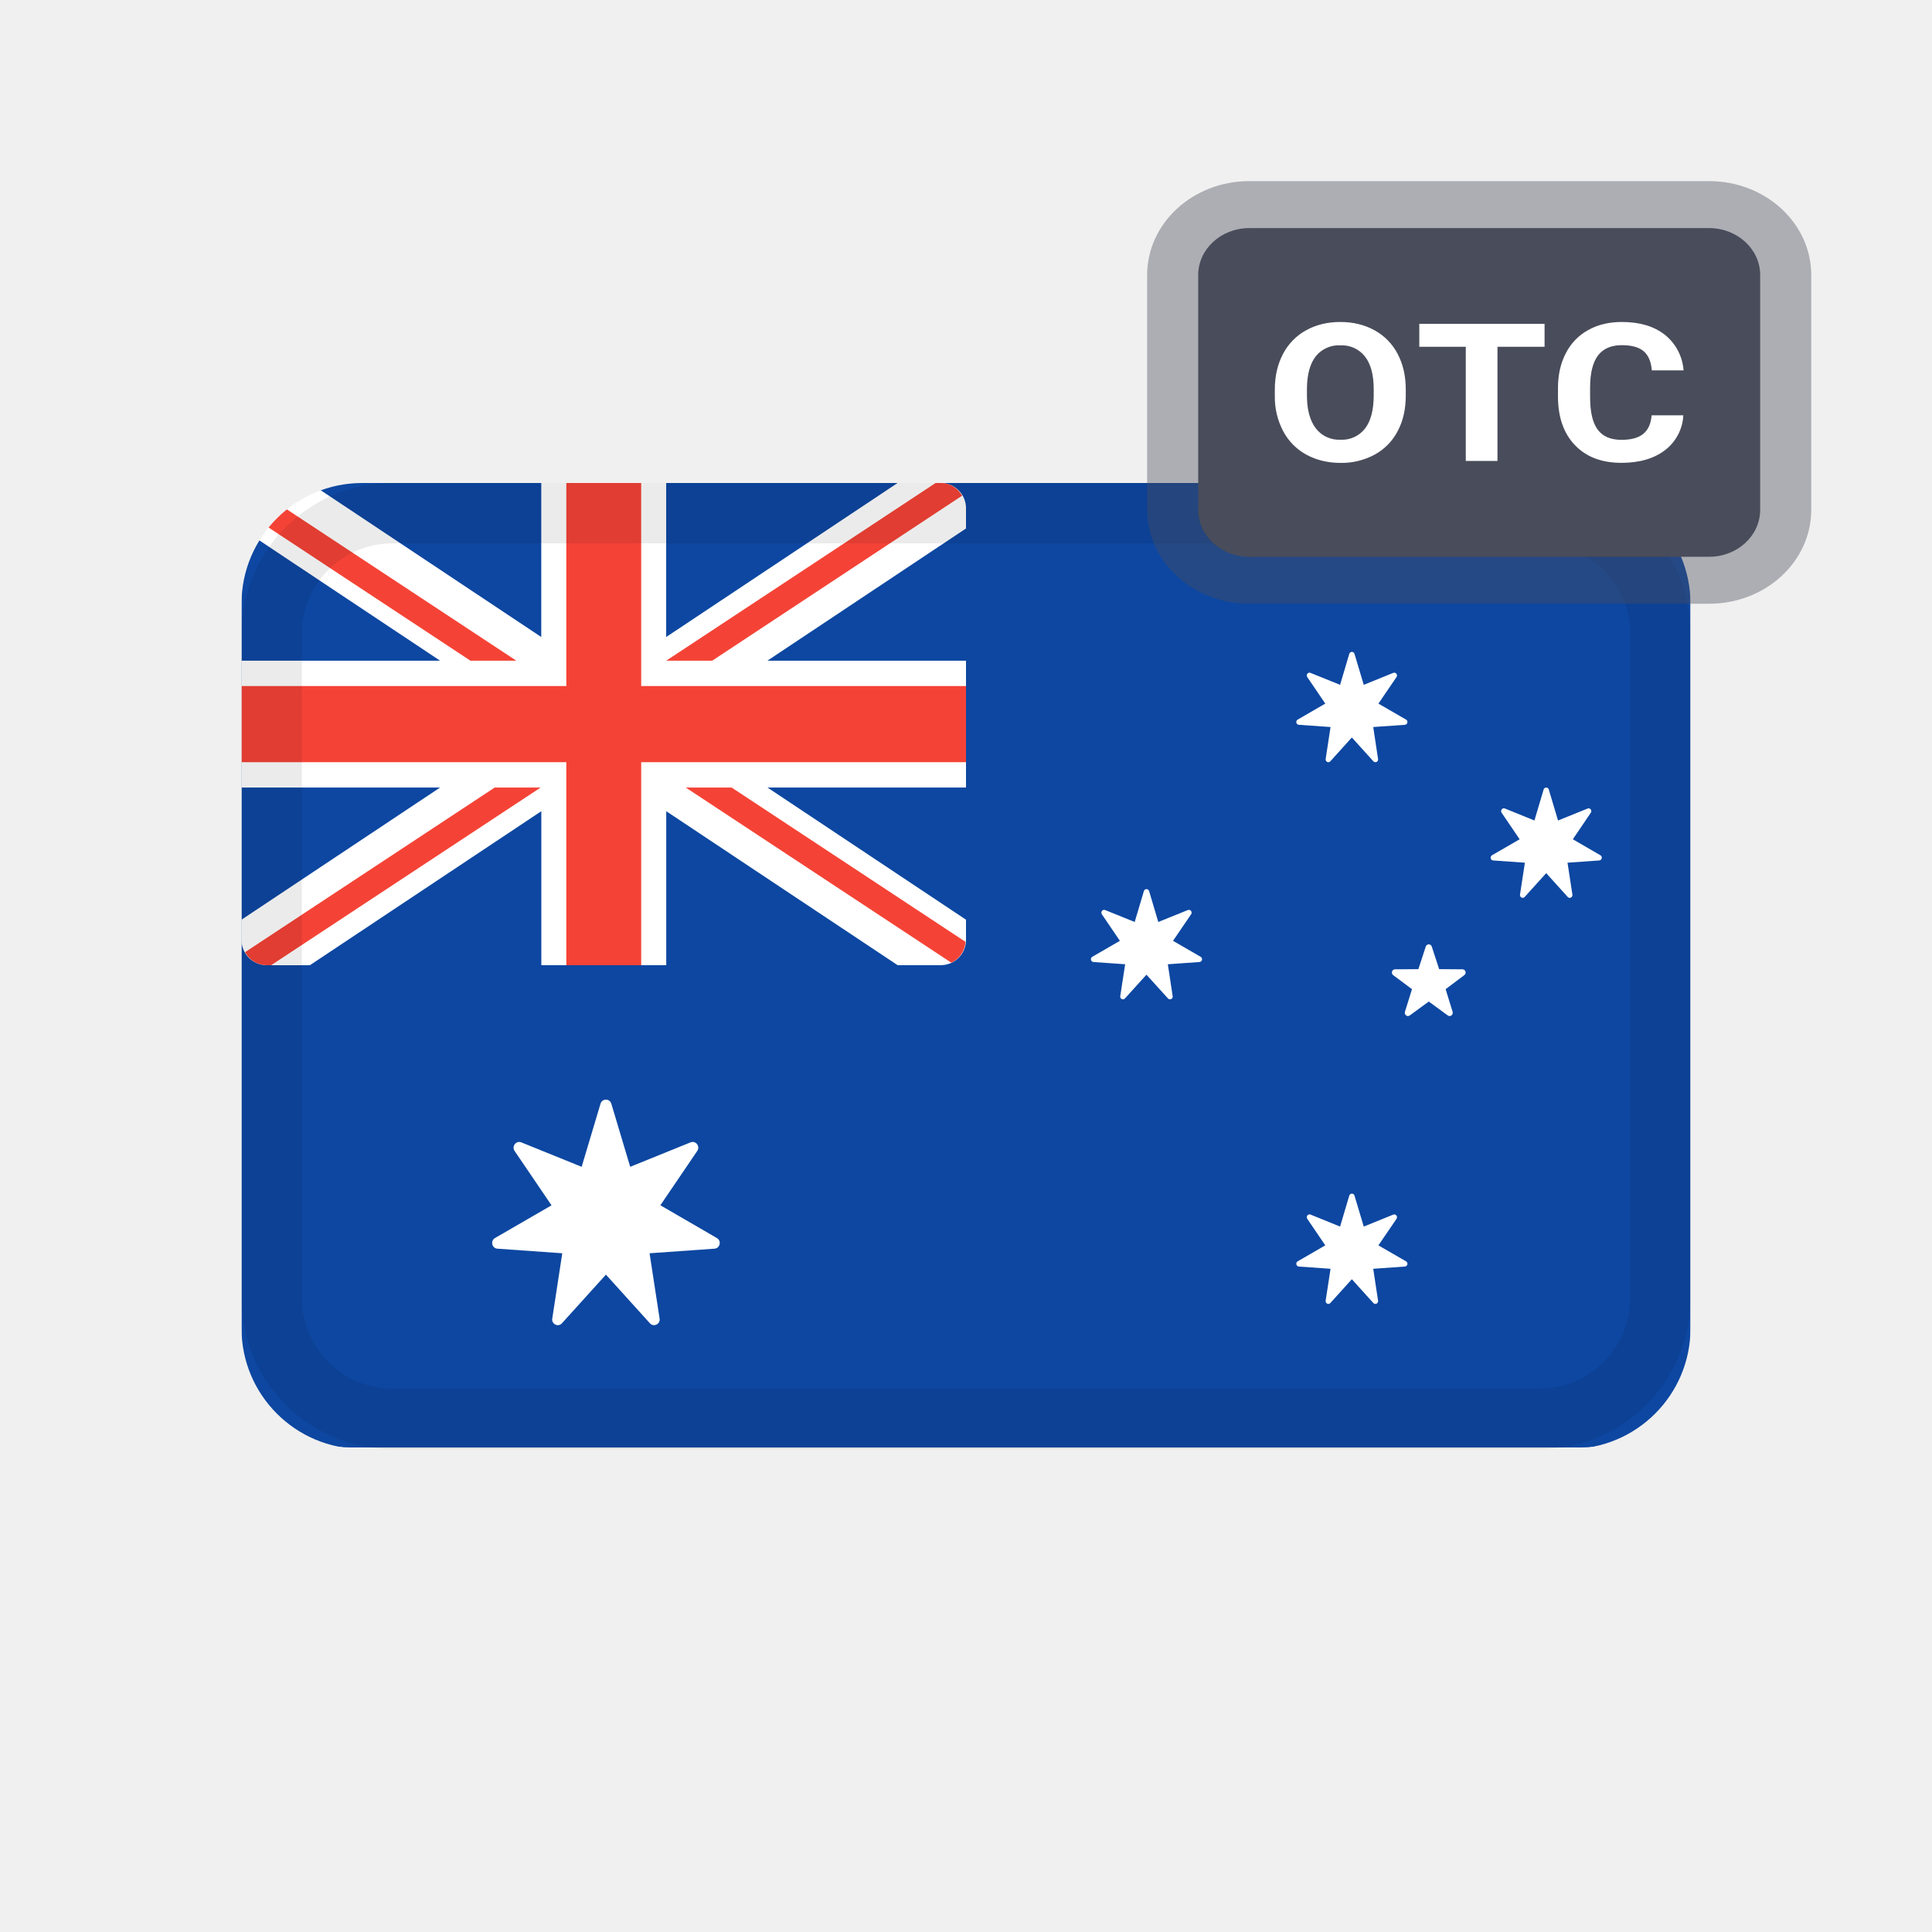
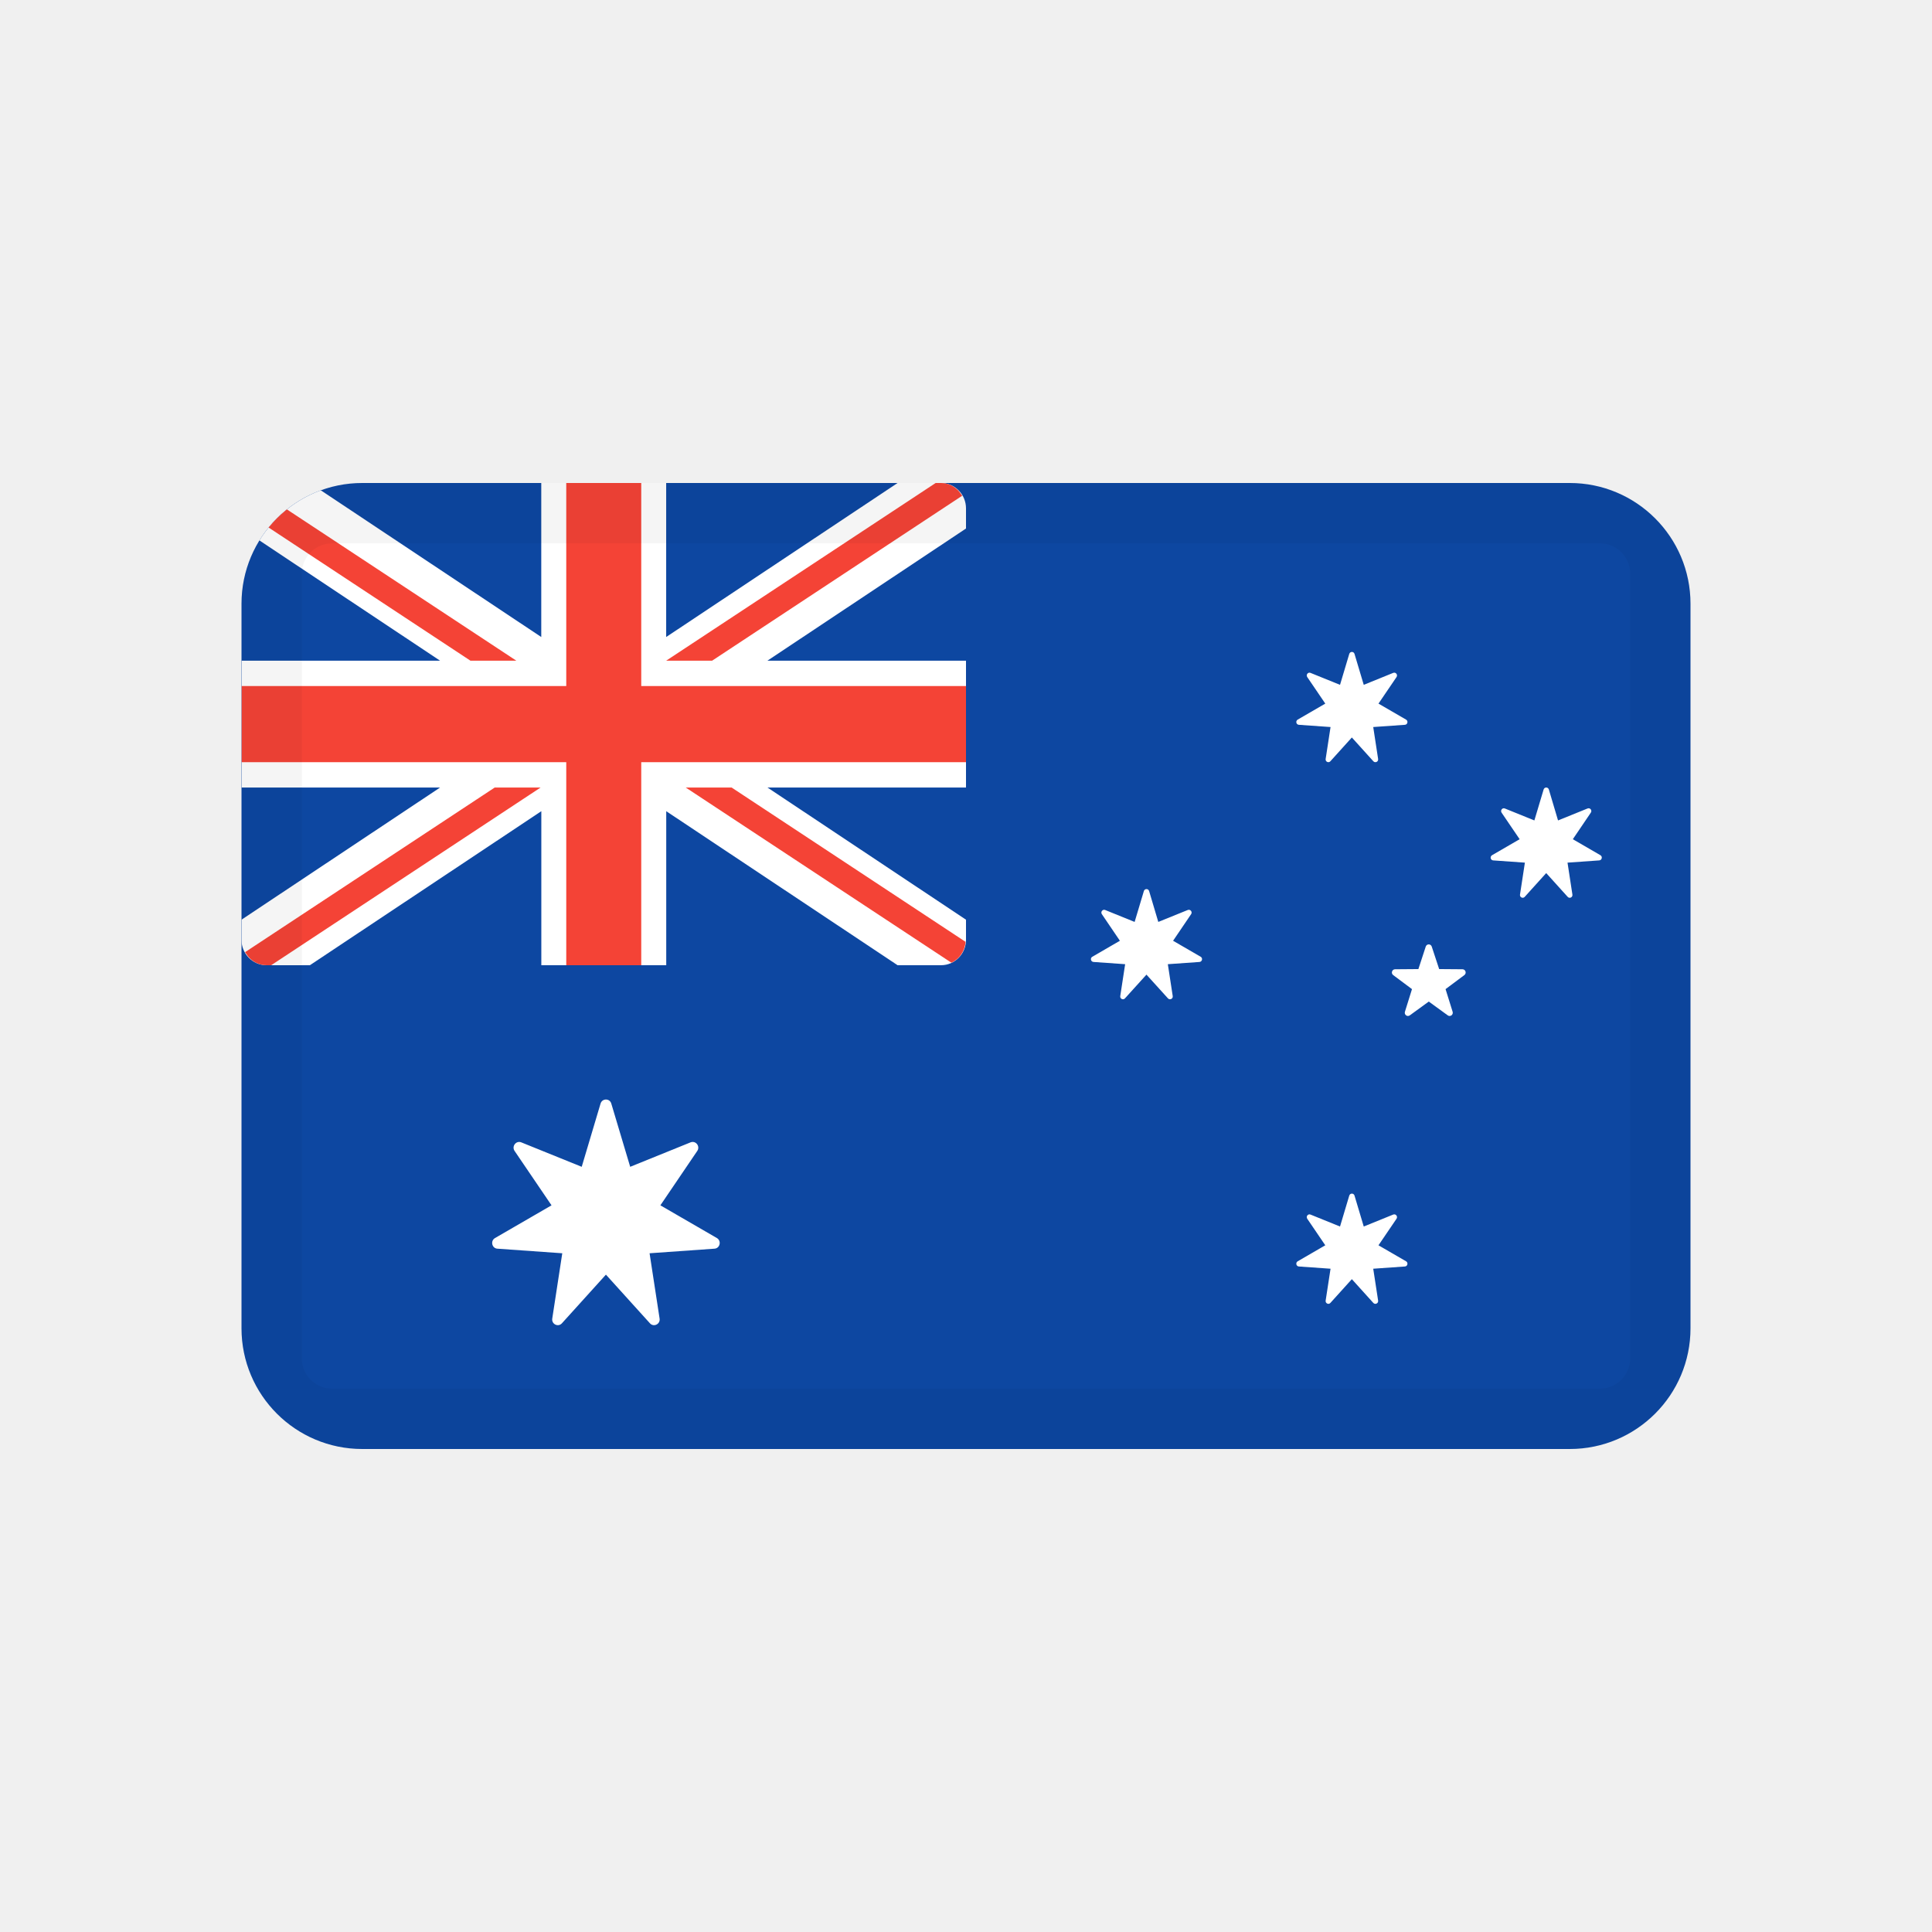
- <svg xmlns="http://www.w3.org/2000/svg" xmlns:xlink="http://www.w3.org/1999/xlink" width="32" height="32">
+ <svg xmlns="http://www.w3.org/2000/svg" xmlns:xlink="http://www.w3.org/1999/xlink" width="32px" height="32px" viewBox="0 0 32 32" version="1.1">
  <defs>
-     <rect id="a" width="24" height="16" rx="2" />
+     <rect id="path-1" x="0" y="0" width="24" height="16" rx="2" />
  </defs>
-   <g fill="none" fill-rule="evenodd">
-     <g transform="translate(4 8)">
-       <mask id="b" fill="#fff">
-         <use xlink:href="#a" />
-       </mask>
-       <g mask="url(#b)">
-         <path fill="#0D47A1" fill-rule="nonzero" d="M22.203 0H1.797C.805 0 0 .817 0 1.826v12.322c0 1.008.805 1.826 1.797 1.826h20.406c.992 0 1.797-.818 1.797-1.826V1.826C24 .817 23.195 0 22.203 0z" />
-         <path fill="#FFF" fill-rule="nonzero" d="M.414 7.987h.719l3.833-2.551v2.55h2.069v-2.55l3.832 2.55h.72a.417.417 0 00.413-.42v-.333L8.712 5.044H12V2.943H8.711L12 .753V.42a.417.417 0 00-.414-.42h-.719L7.034 2.551V0H4.965v2.551L1.258.084a1.807 1.807 0 00-1.017.83l3.048 2.029H0v2.101h3.289L0 7.233v.333c0 .233.185.42.414.42zm5.711 2.292l.313 1.047 1-.405c.086-.034.163.065.111.142l-.611.9.936.543c.08.046.052.17-.04.176l-1.075.076.166 1.082c.014.092-.098.147-.16.078l-.729-.806-.729.806c-.062.069-.174.014-.16-.078l.166-1.082-1.075-.076c-.091-.006-.119-.13-.04-.176l.937-.542-.612-.901c-.052-.077.026-.176.111-.142l1 .405.313-1.047a.093.093 0 01.178 0zm12.31-7.448l.153.512.488-.198c.042-.017.08.031.055.069l-.3.44.458.265c.039.023.025.083-.02.086l-.524.037.08.529a.045.045 0 01-.078.038l-.356-.394-.356.394c-.03.034-.085.007-.078-.038l.081-.529-.525-.037c-.045-.003-.058-.063-.02-.086l.458-.265-.299-.44c-.025-.038.013-.086.054-.069l.49.198.152-.512a.045.045 0 01.087 0zM15.033 6.76l.152.511.49-.198c.041-.016.08.032.054.07l-.3.44.458.265c.039.022.025.082-.02.086l-.524.037.08.528a.045.045 0 01-.078.038l-.356-.393-.356.393c-.03.034-.085.007-.078-.038l.081-.528-.525-.037c-.045-.004-.058-.064-.02-.086l.458-.265-.299-.44c-.025-.038.013-.086.054-.07l.49.198.152-.511a.045.045 0 01.087 0zm6.62-1.682l.153.512.49-.198c.04-.017.079.031.053.069l-.298.44.457.265c.039.023.025.083-.02.086l-.525.037.081.529c.007.045-.047.072-.078.038l-.356-.394-.356.394c-.03.033-.085.007-.078-.038l.081-.529-.525-.037c-.045-.003-.058-.063-.02-.086l.458-.265-.299-.44c-.025-.038.013-.086.054-.07l.49.199.152-.512a.045.045 0 01.087 0zm-3.218 6.726l.153.512.488-.198c.042-.017.08.031.055.069l-.3.44.458.265c.039.022.025.083-.02.086l-.524.037.08.528c.008.045-.047.072-.078.039l-.356-.394-.356.394c-.03.033-.085.006-.078-.039l.081-.528-.525-.037c-.045-.003-.058-.064-.02-.086l.458-.265-.299-.44c-.025-.038.013-.086.054-.07l.49.199.152-.512a.045.045 0 01.087 0zm1.18-4.125a.052.052 0 01.1 0l.122.373.387.003c.05 0 .071.065.03.096l-.31.233.116.375c.015.049-.04.09-.08.06l-.315-.23-.315.23c-.04.03-.095-.011-.08-.06l.117-.375-.312-.233c-.04-.03-.02-.095.03-.096l.388-.003.122-.373z" />
-         <path fill="#F44336" fill-rule="nonzero" d="M12 3.363v1.261H6.62v3.363H5.38V4.624H0V3.363h5.38V0h1.24v3.363H12zM.386.696C.473.584.574.482.685.393l3.867 2.55h-.76L.386.696zm7.409 2.247h-.76L11.496 0h.09c.151 0 .278.087.35.21L7.795 2.944zm-3.6 2.101h.76L.491 7.987H.414a.408.408 0 01-.355-.216l4.135-2.727zM11.992 7.6a.416.416 0 01-.234.346l-4.4-2.902h.76L11.992 7.6z" />
-         <rect width="23" height="15" x=".5" y=".5" stroke="#000" stroke-opacity=".04" rx="2" />
+   <g id="assets/otc/ic-otcaustralian" stroke="none" stroke-width="1" fill="none" fill-rule="evenodd">
+     <g id="assets/otc/ic-otc">
+       <g id="assets/flags/normal/ic-australia-aud" transform="translate(4, 8)">
+         <g id="Group">
+           <g id="atoms/icons/flags/ic-australia-aud">
+             <mask id="mask-2" fill="white">
+               <use xlink:href="#path-1" />
+             </mask>
+             <use id="bg" fill="#0D47A1" fill-rule="nonzero" xlink:href="#path-1" />
+             <path d="M0.414,7.987 L1.133,7.987 L4.966,5.436 L4.966,7.987 L7.035,7.987 L7.035,5.436 L10.867,7.987 L11.586,7.987 C11.815,7.987 12,7.799 12,7.566 L12,7.233 L8.712,5.044 L12,5.044 L12,2.943 L8.711,2.943 L12,0.754 L12,0.42 C12,0.188 11.815,0 11.586,0 L10.867,0 L7.034,2.551 L7.034,0 L4.965,0 L4.965,2.551 L1.258,0.084 C0.825,0.222 0.464,0.522 0.241,0.914 L3.289,2.943 L0,2.943 L0,5.044 L3.289,5.044 L0,7.233 L0,7.566 C0,7.799 0.185,7.987 0.414,7.987 Z" id="Shape" fill="#FFFFFF" fill-rule="nonzero" mask="url(#mask-2)" />
+             <path d="M6.125,10.279 L6.438,11.326 L7.438,10.921 C7.524,10.887 7.601,10.986 7.549,11.063 L6.938,11.964 L7.874,12.506 C7.953,12.552 7.926,12.676 7.834,12.682 L6.759,12.758 L6.925,13.84 C6.939,13.932 6.827,13.987 6.765,13.918 L6.036,13.112 L5.307,13.918 C5.245,13.987 5.133,13.932 5.147,13.84 L5.313,12.758 L4.238,12.682 C4.147,12.676 4.119,12.552 4.199,12.506 L5.135,11.964 L4.523,11.063 C4.471,10.986 4.549,10.887 4.634,10.921 L5.635,11.326 L5.947,10.279 C5.974,10.189 6.099,10.189 6.125,10.279 Z M18.435,11.803 L18.588,12.315 L19.076,12.117 C19.118,12.1 19.156,12.148 19.131,12.186 L18.832,12.626 L19.289,12.891 C19.328,12.913 19.314,12.974 19.27,12.977 L18.745,13.014 L18.826,13.542 C18.833,13.587 18.778,13.614 18.747,13.581 L18.391,13.187 L18.035,13.581 C18.005,13.614 17.95,13.587 17.957,13.542 L18.038,13.014 L17.513,12.977 C17.468,12.974 17.455,12.913 17.494,12.891 L17.951,12.626 L17.652,12.186 C17.627,12.148 17.665,12.1 17.706,12.117 L18.195,12.315 L18.348,11.803 C18.361,11.759 18.422,11.759 18.435,11.803 Z M19.615,7.678 C19.631,7.63 19.698,7.63 19.714,7.678 L19.714,7.678 L19.837,8.051 L20.224,8.054 C20.274,8.055 20.295,8.119 20.255,8.15 L20.255,8.15 L19.943,8.383 L20.06,8.758 C20.075,8.807 20.021,8.847 19.98,8.818 L19.98,8.818 L19.665,8.589 L19.35,8.818 C19.309,8.847 19.255,8.807 19.27,8.758 L19.27,8.758 L19.387,8.383 L19.075,8.15 C19.035,8.12 19.056,8.055 19.106,8.054 L19.106,8.054 L19.493,8.051 L19.615,7.678 Z M15.033,6.759 L15.185,7.27 L15.674,7.072 C15.716,7.056 15.754,7.104 15.729,7.141 L15.43,7.582 L15.887,7.847 C15.926,7.869 15.912,7.929 15.868,7.933 L15.343,7.97 L15.424,8.498 C15.431,8.543 15.376,8.57 15.345,8.536 L14.989,8.143 L14.633,8.536 C14.603,8.57 14.548,8.543 14.555,8.498 L14.636,7.97 L14.111,7.933 C14.066,7.929 14.053,7.869 14.092,7.847 L14.549,7.582 L14.25,7.141 C14.225,7.104 14.263,7.056 14.304,7.072 L14.793,7.27 L14.946,6.759 C14.959,6.715 15.02,6.715 15.033,6.759 Z M21.654,5.077 L21.806,5.589 L22.295,5.391 C22.337,5.374 22.375,5.422 22.349,5.46 L22.051,5.9 L22.508,6.165 C22.547,6.188 22.533,6.248 22.488,6.251 L21.963,6.288 L22.044,6.817 C22.051,6.862 21.997,6.889 21.966,6.855 L21.61,6.461 L21.254,6.855 C21.224,6.888 21.169,6.862 21.176,6.817 L21.257,6.288 L20.732,6.251 C20.687,6.248 20.674,6.188 20.713,6.165 L21.17,5.9 L20.871,5.46 C20.846,5.422 20.884,5.374 20.925,5.391 L21.414,5.589 L21.567,5.077 C21.58,5.033 21.641,5.033 21.654,5.077 Z M18.435,2.831 L18.588,3.343 L19.076,3.145 C19.118,3.128 19.156,3.176 19.131,3.214 L18.832,3.654 L19.289,3.919 C19.328,3.942 19.314,4.002 19.27,4.005 L18.745,4.042 L18.826,4.571 C18.833,4.616 18.778,4.643 18.747,4.609 L18.391,4.215 L18.035,4.609 C18.005,4.643 17.95,4.616 17.957,4.571 L18.038,4.042 L17.513,4.005 C17.468,4.002 17.455,3.942 17.494,3.919 L17.951,3.654 L17.652,3.214 C17.627,3.176 17.665,3.128 17.706,3.145 L18.195,3.343 L18.348,2.831 C18.361,2.787 18.422,2.787 18.435,2.831 Z" id="star" fill="#FFFFFF" fill-rule="nonzero" mask="url(#mask-2)" />
+             <path d="M6.621,0 L6.621,3.363 L12,3.363 L12,4.624 L6.621,4.624 L6.621,7.987 L5.379,7.987 L5.379,4.624 L0,4.624 L0,3.363 L5.379,3.363 L5.379,0 L6.621,0 Z M4.954,5.044 L0.492,7.987 L0.414,7.987 C0.291,7.987 0.183,7.93 0.109,7.842 L0.059,7.771 L4.194,5.044 L4.954,5.044 Z M8.118,5.044 L11.993,7.6 C11.981,7.754 11.891,7.884 11.759,7.946 L11.759,7.946 L7.358,5.044 L8.118,5.044 Z M0.685,0.393 L4.552,2.943 L3.792,2.943 L0.386,0.696 C0.473,0.584 0.574,0.482 0.685,0.393 Z M11.586,0 C11.708,0 11.813,0.056 11.887,0.141 L11.937,0.211 L7.795,2.943 L7.034,2.943 L11.497,0 L11.586,0 Z" id="red" fill="#F44336" fill-rule="nonzero" mask="url(#mask-2)" />
+             <rect id="border" stroke-opacity="0.04" stroke="#000000" fill-rule="nonzero" mask="url(#mask-2)" x="0.5" y="0.5" width="23" height="15" rx="1" />
+           </g>
+         </g>
      </g>
-       <rect width="23" height="15" x=".5" y=".5" stroke="#000" stroke-opacity=".04" mask="url(#b)" rx="2" />
    </g>
-     <path fill="#494C5A" fill-opacity=".4" fill-rule="nonzero" d="M20.692 3h7.616C29.242 3 30 3.696 30 4.556v3.888c0 .86-.758 1.556-1.692 1.556h-7.616C19.758 10 19 9.304 19 8.444V4.556C19 3.696 19.758 3 20.692 3z" />
-     <path fill="#494C5A" d="M20.692 3.778c-.467 0-.846.348-.846.778v3.888c0 .43.379.778.846.778h7.616c.467 0 .846-.348.846-.778V4.556c0-.43-.379-.778-.846-.778h-7.616z" />
-     <path fill="#FFF" d="M23.284 6.551c0 .224-.044.42-.133.588a.933.933 0 01-.38.39 1.15 1.15 0 01-.568.138c-.21 0-.399-.046-.565-.136a.945.945 0 01-.384-.388 1.211 1.211 0 01-.139-.58v-.111c0-.224.046-.42.136-.59a.94.94 0 01.383-.392c.165-.091.354-.137.566-.137.212 0 .4.046.566.137a.941.941 0 01.383.391c.09.17.135.367.135.59v.1zm-.531-.102c0-.239-.048-.42-.144-.543a.487.487 0 00-.41-.186.487.487 0 00-.407.183c-.095.123-.144.302-.145.538v.11c0 .232.048.412.144.54a.484.484 0 00.412.192.48.48 0 00.406-.185c.095-.123.142-.303.144-.539v-.11zm2.83-.705h-.78v1.891h-.525V5.744h-.77v-.38h2.075v.38zm2.298 1.135a.772.772 0 01-.303.577c-.183.14-.423.21-.722.21-.326 0-.583-.097-.77-.293-.188-.196-.281-.465-.281-.807v-.14c0-.218.043-.41.13-.576a.903.903 0 01.37-.383c.16-.09.346-.134.558-.134.294 0 .53.07.71.21a.83.83 0 01.312.592h-.525c-.013-.147-.059-.253-.137-.319-.08-.066-.199-.099-.36-.099-.175 0-.306.056-.393.168-.086.111-.131.285-.133.52v.171c0 .246.041.425.125.539.083.113.215.17.394.17.162 0 .283-.033.363-.1.08-.066.126-.168.137-.306h.525z" />
  </g>
</svg>
